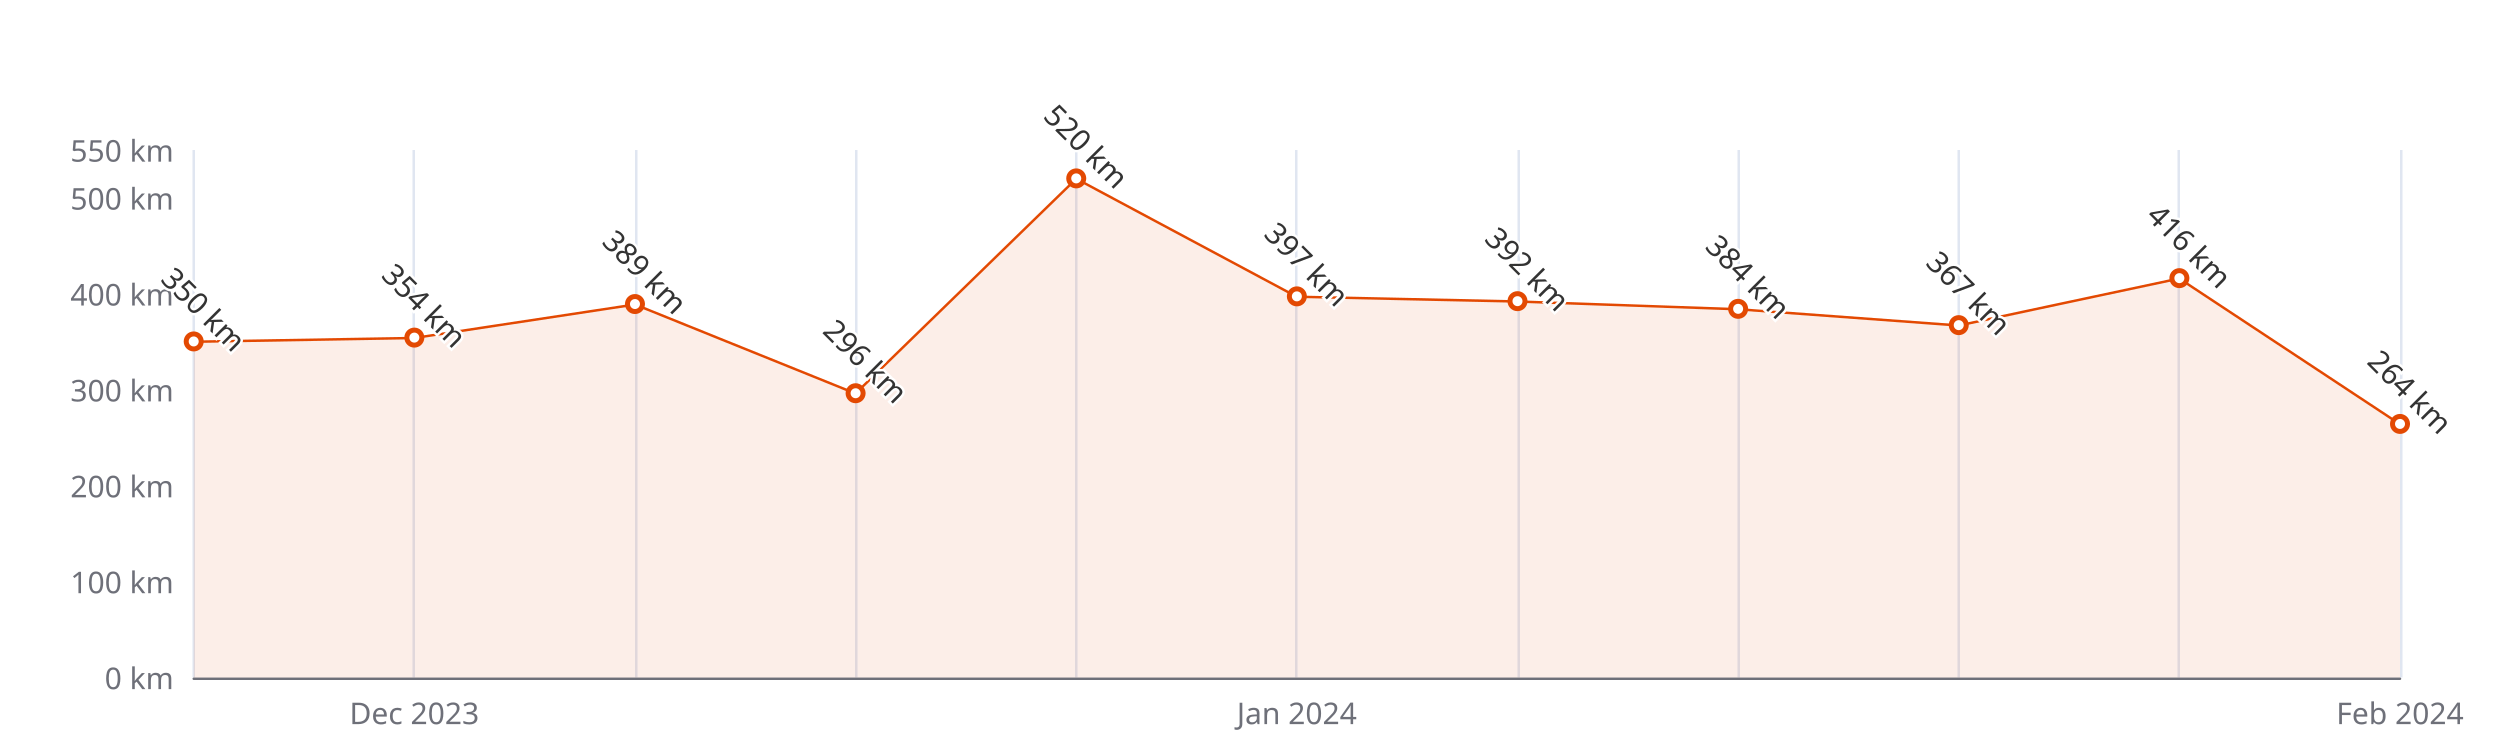
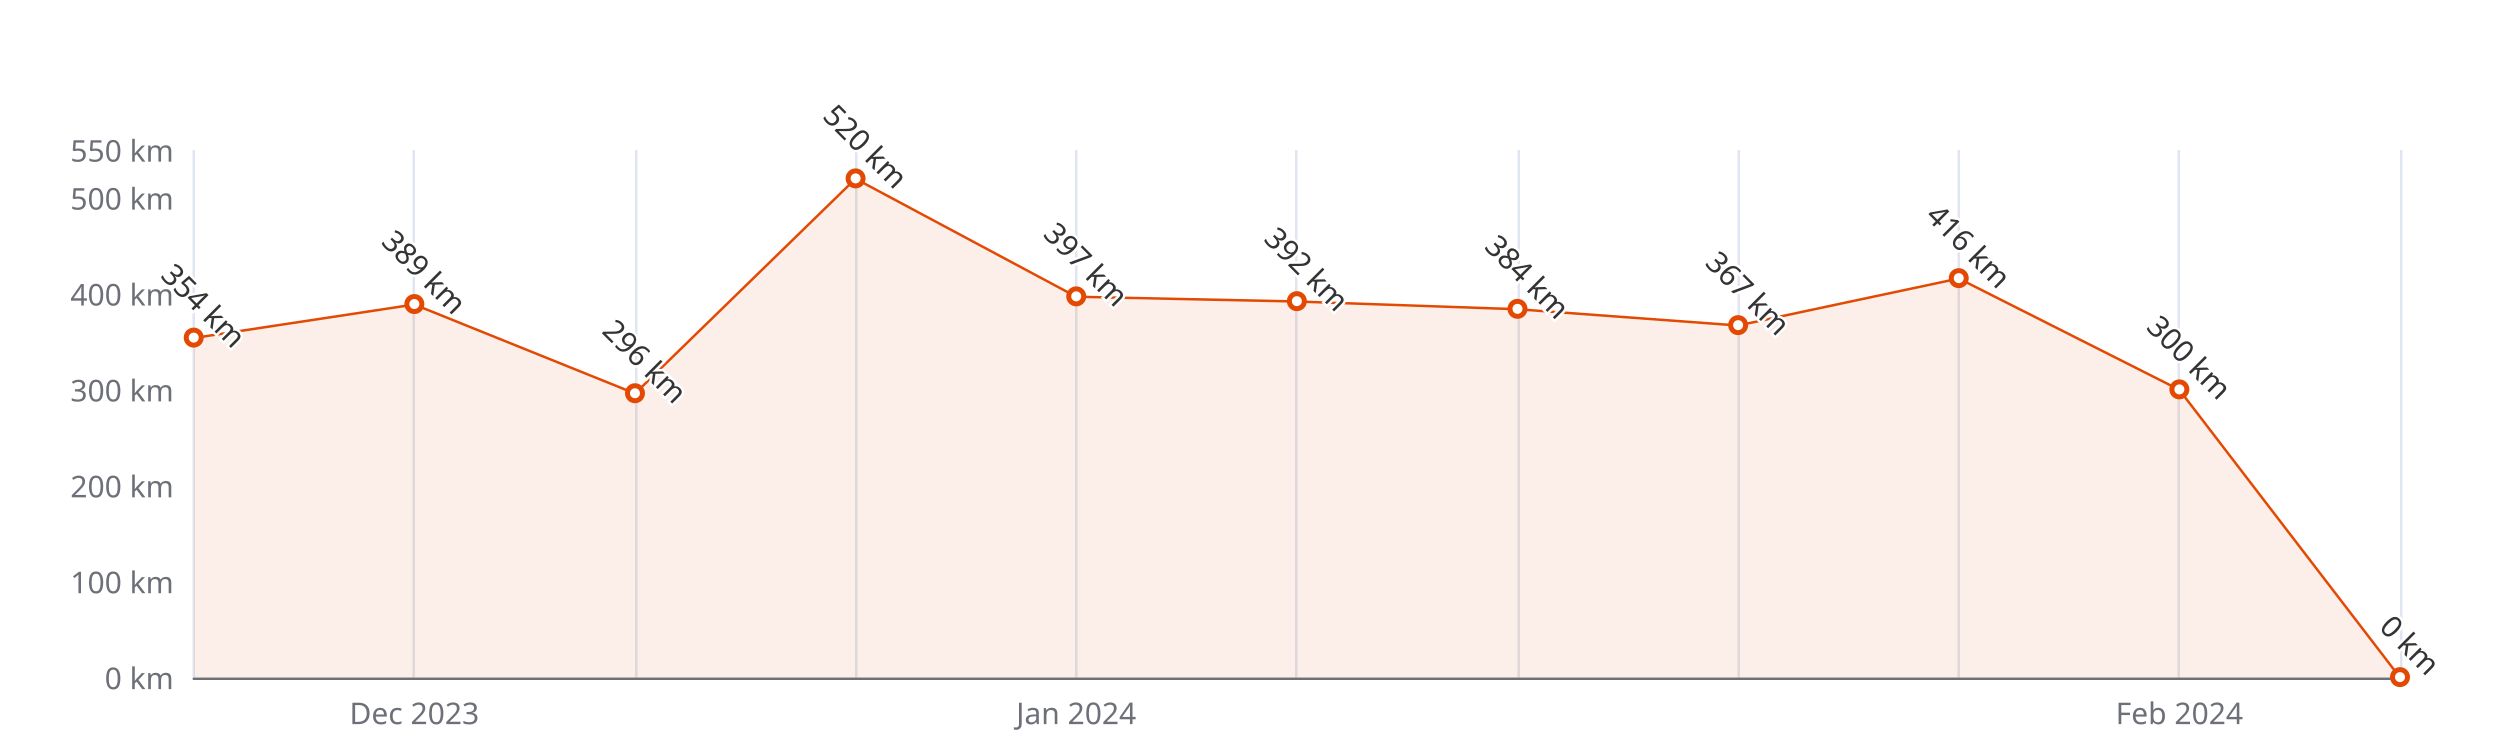
<svg xmlns="http://www.w3.org/2000/svg" width="1000" height="300" version="1.1" baseProfile="full" viewBox="0 0 1000 300">
  <rect width="1000" height="300" x="0" y="0" id="0" fill="#ffffff" />
  <path d="M77.5 60L77.5 271" fill="none" stroke="#E0E6F1" />
  <path d="M165.5 60L165.5 271" fill="none" stroke="#E0E6F1" />
  <path d="M254.5 60L254.5 271" fill="none" stroke="#E0E6F1" />
  <path d="M342.5 60L342.5 271" fill="none" stroke="#E0E6F1" />
  <path d="M430.5 60L430.5 271" fill="none" stroke="#E0E6F1" />
  <path d="M518.5 60L518.5 271" fill="none" stroke="#E0E6F1" />
  <path d="M607.5 60L607.5 271" fill="none" stroke="#E0E6F1" />
  <path d="M695.5 60L695.5 271" fill="none" stroke="#E0E6F1" />
  <path d="M783.5 60L783.5 271" fill="none" stroke="#E0E6F1" />
  <path d="M871.5 60L871.5 271" fill="none" stroke="#E0E6F1" />
  <path d="M960.5 60L960.5 271" fill="none" stroke="#E0E6F1" />
  <path d="M77.5 271.5L960 271.5" fill="none" stroke="#6E7079" stroke-linecap="round" />
  <text dominant-baseline="central" text-anchor="end" style="font-size:12px;font-family:sans-serif;" xml:space="preserve" transform="translate(69.48 271)" fill="#6E7079">0 km</text>
  <text dominant-baseline="central" text-anchor="end" style="font-size:12px;font-family:sans-serif;" xml:space="preserve" transform="translate(69.48 232.6364)" fill="#6E7079">100 km</text>
  <text dominant-baseline="central" text-anchor="end" style="font-size:12px;font-family:sans-serif;" xml:space="preserve" transform="translate(69.48 194.2727)" fill="#6E7079">200 km</text>
  <text dominant-baseline="central" text-anchor="end" style="font-size:12px;font-family:sans-serif;" xml:space="preserve" transform="translate(69.48 155.9091)" fill="#6E7079">300 km</text>
  <text dominant-baseline="central" text-anchor="end" style="font-size:12px;font-family:sans-serif;" xml:space="preserve" transform="translate(69.48 117.5455)" fill="#6E7079">400 km</text>
  <text dominant-baseline="central" text-anchor="end" style="font-size:12px;font-family:sans-serif;" xml:space="preserve" transform="translate(69.48 79.1818)" fill="#6E7079">500 km</text>
  <text dominant-baseline="central" text-anchor="end" style="font-size:12px;font-family:sans-serif;" xml:space="preserve" transform="translate(69.48 60)" fill="#6E7079">550 km</text>
  <text dominant-baseline="central" text-anchor="middle" style="font-size:12px;font-family:sans-serif;" xml:space="preserve" y="6" transform="translate(165.732 279)" fill="#6E7079">Dec 2023</text>
-   <text dominant-baseline="central" text-anchor="middle" style="font-size:12px;font-family:sans-serif;" xml:space="preserve" y="6" transform="translate(518.74 279)" fill="#6E7079">Jan 2024</text>
-   <text dominant-baseline="central" text-anchor="middle" style="font-size:12px;font-family:sans-serif;" xml:space="preserve" y="6" transform="translate(960 279)" fill="#6E7079">Feb 2024</text>
+   <text dominant-baseline="central" text-anchor="middle" style="font-size:12px;font-family:sans-serif;" xml:space="preserve" y="6" transform="translate(430.488 279)" fill="#6E7079">Jan 2024</text>
+   <text dominant-baseline="central" text-anchor="middle" style="font-size:12px;font-family:sans-serif;" xml:space="preserve" y="6" transform="translate(871.748 279)" fill="#6E7079">Feb 2024</text>
  <g clip-path="url(#zr5-c0)">
-     <path d="M77.5 136.7L165.7 135.2L254 121.8L342.2 157.4L430.5 71.5L518.7 118.7L607 120.6L695.2 123.7L783.5 130.2L871.7 111.4L960 169.7L960 271L871.7 271L783.5 271L695.2 271L607 271L518.7 271L430.5 271L342.2 271L254 271L165.7 271L77.5 271Z" fill="rgb(227,73,2)" fill-opacity="0.09" />
-     <path d="M77.5 136.7L165.7 135.2L254 121.8L342.2 157.4L430.5 71.5L518.7 118.7L607 120.6L695.2 123.7L783.5 130.2L871.7 111.4L960 169.7" fill="none" stroke="#E34902" stroke-linejoin="bevel" />
+     <path d="M77.5 135.2L165.7 121.8L254 157.4L342.2 71.5L430.5 118.7L518.7 120.6L607 123.7L695.2 130.2L783.5 111.4L871.7 155.9L960 271L871.7 271L783.5 271L695.2 271L607 271L518.7 271L430.5 271L342.2 271L254 271L165.7 271L77.5 271Z" fill="rgb(227,73,2)" fill-opacity="0.09" />
+     <path d="M77.5 135.2L165.7 121.8L254 157.4L342.2 71.5L430.5 118.7L518.7 120.6L607 123.7L695.2 130.2L783.5 111.4L871.7 155.9L960 271" fill="none" stroke="#E34902" stroke-linejoin="bevel" />
  </g>
-   <path d="M1 0A1 1 0 1 1 1 -0.1A1 1 0 0 1 1 0" transform="matrix(3,0,0,3,77.48,136.7273)" fill="#fff" stroke="#E34902" stroke-width="0.667" />
-   <path d="M1 0A1 1 0 1 1 1 -0.1A1 1 0 0 1 1 0" transform="matrix(3,0,0,3,165.732,135.1927)" fill="#fff" stroke="#E34902" stroke-width="0.667" />
-   <path d="M1 0A1 1 0 1 1 1 -0.1A1 1 0 0 1 1 0" transform="matrix(3,0,0,3,253.984,121.7655)" fill="#fff" stroke="#E34902" stroke-width="0.667" />
-   <path d="M1 0A1 1 0 1 1 1 -0.1A1 1 0 0 1 1 0" transform="matrix(3,0,0,3,342.236,157.4436)" fill="#fff" stroke="#E34902" stroke-width="0.667" />
-   <path d="M1 0A1 1 0 1 1 1 -0.1A1 1 0 0 1 1 0" transform="matrix(3,0,0,3,430.488,71.5091)" fill="#fff" stroke="#E34902" stroke-width="0.667" />
-   <path d="M1 0A1 1 0 1 1 1 -0.1A1 1 0 0 1 1 0" transform="matrix(3,0,0,3,518.74,118.6964)" fill="#fff" stroke="#E34902" stroke-width="0.667" />
-   <path d="M1 0A1 1 0 1 1 1 -0.1A1 1 0 0 1 1 0" transform="matrix(3,0,0,3,606.992,120.6145)" fill="#fff" stroke="#E34902" stroke-width="0.667" />
-   <path d="M1 0A1 1 0 1 1 1 -0.1A1 1 0 0 1 1 0" transform="matrix(3,0,0,3,695.244,123.6836)" fill="#fff" stroke="#E34902" stroke-width="0.667" />
-   <path d="M1 0A1 1 0 1 1 1 -0.1A1 1 0 0 1 1 0" transform="matrix(3,0,0,3,783.496,130.2055)" fill="#fff" stroke="#E34902" stroke-width="0.667" />
-   <path d="M1 0A1 1 0 1 1 1 -0.1A1 1 0 0 1 1 0" transform="matrix(3,0,0,3,871.748,111.4073)" fill="#fff" stroke="#E34902" stroke-width="0.667" />
-   <path d="M1 0A1 1 0 1 1 1 -0.1A1 1 0 0 1 1 0" transform="matrix(3,0,0,3,960,169.72)" fill="#fff" stroke="#E34902" stroke-width="0.667" />
-   <text dominant-baseline="central" text-anchor="middle" style="font-size:12px;font-family:sans-serif;" xml:space="preserve" y="-6" transform="matrix(0.707,0.707,-0.707,0.707,77.48,127.7273)" fill="#333" stroke="rgb(255,255,255)" stroke-width="2" paint-order="stroke" stroke-miterlimit="2">350 km</text>
-   <text dominant-baseline="central" text-anchor="middle" style="font-size:12px;font-family:sans-serif;" xml:space="preserve" y="-6" transform="matrix(0.707,0.707,-0.707,0.707,165.732,126.1927)" fill="#333" stroke="rgb(255,255,255)" stroke-width="2" paint-order="stroke" stroke-miterlimit="2">354 km</text>
-   <text dominant-baseline="central" text-anchor="middle" style="font-size:12px;font-family:sans-serif;" xml:space="preserve" y="-6" transform="matrix(0.707,0.707,-0.707,0.707,253.984,112.7655)" fill="#333" stroke="rgb(255,255,255)" stroke-width="2" paint-order="stroke" stroke-miterlimit="2">389 km</text>
-   <text dominant-baseline="central" text-anchor="middle" style="font-size:12px;font-family:sans-serif;" xml:space="preserve" y="-6" transform="matrix(0.707,0.707,-0.707,0.707,342.236,148.4436)" fill="#333" stroke="rgb(255,255,255)" stroke-width="2" paint-order="stroke" stroke-miterlimit="2">296 km</text>
-   <text dominant-baseline="central" text-anchor="middle" style="font-size:12px;font-family:sans-serif;" xml:space="preserve" y="-6" transform="matrix(0.707,0.707,-0.707,0.707,430.488,62.5091)" fill="#333" stroke="rgb(255,255,255)" stroke-width="2" paint-order="stroke" stroke-miterlimit="2">520 km</text>
-   <text dominant-baseline="central" text-anchor="middle" style="font-size:12px;font-family:sans-serif;" xml:space="preserve" y="-6" transform="matrix(0.707,0.707,-0.707,0.707,518.74,109.6964)" fill="#333" stroke="rgb(255,255,255)" stroke-width="2" paint-order="stroke" stroke-miterlimit="2">397 km</text>
-   <text dominant-baseline="central" text-anchor="middle" style="font-size:12px;font-family:sans-serif;" xml:space="preserve" y="-6" transform="matrix(0.707,0.707,-0.707,0.707,606.992,111.6145)" fill="#333" stroke="rgb(255,255,255)" stroke-width="2" paint-order="stroke" stroke-miterlimit="2">392 km</text>
-   <text dominant-baseline="central" text-anchor="middle" style="font-size:12px;font-family:sans-serif;" xml:space="preserve" y="-6" transform="matrix(0.707,0.707,-0.707,0.707,695.244,114.6836)" fill="#333" stroke="rgb(255,255,255)" stroke-width="2" paint-order="stroke" stroke-miterlimit="2">384 km</text>
-   <text dominant-baseline="central" text-anchor="middle" style="font-size:12px;font-family:sans-serif;" xml:space="preserve" y="-6" transform="matrix(0.707,0.707,-0.707,0.707,783.496,121.2055)" fill="#333" stroke="rgb(255,255,255)" stroke-width="2" paint-order="stroke" stroke-miterlimit="2">367 km</text>
-   <text dominant-baseline="central" text-anchor="middle" style="font-size:12px;font-family:sans-serif;" xml:space="preserve" y="-6" transform="matrix(0.707,0.707,-0.707,0.707,871.748,102.4073)" fill="#333" stroke="rgb(255,255,255)" stroke-width="2" paint-order="stroke" stroke-miterlimit="2">416 km</text>
-   <text dominant-baseline="central" text-anchor="middle" style="font-size:12px;font-family:sans-serif;" xml:space="preserve" y="-6" transform="matrix(0.707,0.707,-0.707,0.707,960,160.72)" fill="#333" stroke="rgb(255,255,255)" stroke-width="2" paint-order="stroke" stroke-miterlimit="2">264 km</text>
+   <path d="M1 0A1 1 0 1 1 1 -0.1A1 1 0 0 1 1 0" transform="matrix(3,0,0,3,77.48,135.1927)" fill="#fff" stroke="#E34902" stroke-width="0.667" />
+   <path d="M1 0A1 1 0 1 1 1 -0.1A1 1 0 0 1 1 0" transform="matrix(3,0,0,3,165.732,121.7655)" fill="#fff" stroke="#E34902" stroke-width="0.667" />
+   <path d="M1 0A1 1 0 1 1 1 -0.1A1 1 0 0 1 1 0" transform="matrix(3,0,0,3,253.984,157.4436)" fill="#fff" stroke="#E34902" stroke-width="0.667" />
+   <path d="M1 0A1 1 0 1 1 1 -0.1A1 1 0 0 1 1 0" transform="matrix(3,0,0,3,342.236,71.5091)" fill="#fff" stroke="#E34902" stroke-width="0.667" />
+   <path d="M1 0A1 1 0 1 1 1 -0.1A1 1 0 0 1 1 0" transform="matrix(3,0,0,3,430.488,118.6964)" fill="#fff" stroke="#E34902" stroke-width="0.667" />
+   <path d="M1 0A1 1 0 1 1 1 -0.1A1 1 0 0 1 1 0" transform="matrix(3,0,0,3,518.74,120.6145)" fill="#fff" stroke="#E34902" stroke-width="0.667" />
+   <path d="M1 0A1 1 0 1 1 1 -0.1A1 1 0 0 1 1 0" transform="matrix(3,0,0,3,606.992,123.6836)" fill="#fff" stroke="#E34902" stroke-width="0.667" />
+   <path d="M1 0A1 1 0 1 1 1 -0.1A1 1 0 0 1 1 0" transform="matrix(3,0,0,3,695.244,130.2055)" fill="#fff" stroke="#E34902" stroke-width="0.667" />
+   <path d="M1 0A1 1 0 1 1 1 -0.1A1 1 0 0 1 1 0" transform="matrix(3,0,0,3,783.496,111.4073)" fill="#fff" stroke="#E34902" stroke-width="0.667" />
+   <path d="M1 0A1 1 0 1 1 1 -0.1A1 1 0 0 1 1 0" transform="matrix(3,0,0,3,871.748,155.9091)" fill="#fff" stroke="#E34902" stroke-width="0.667" />
+   <path d="M1 0A1 1 0 1 1 1 -0.1A1 1 0 0 1 1 0" transform="matrix(3,0,0,3,960,271)" fill="#fff" stroke="#E34902" stroke-width="0.667" />
+   <text dominant-baseline="central" text-anchor="middle" style="font-size:12px;font-family:sans-serif;" xml:space="preserve" y="-6" transform="matrix(0.707,0.707,-0.707,0.707,77.48,126.1927)" fill="#333" stroke="rgb(255,255,255)" stroke-width="2" paint-order="stroke" stroke-miterlimit="2">354 km</text>
+   <text dominant-baseline="central" text-anchor="middle" style="font-size:12px;font-family:sans-serif;" xml:space="preserve" y="-6" transform="matrix(0.707,0.707,-0.707,0.707,165.732,112.7655)" fill="#333" stroke="rgb(255,255,255)" stroke-width="2" paint-order="stroke" stroke-miterlimit="2">389 km</text>
+   <text dominant-baseline="central" text-anchor="middle" style="font-size:12px;font-family:sans-serif;" xml:space="preserve" y="-6" transform="matrix(0.707,0.707,-0.707,0.707,253.984,148.4436)" fill="#333" stroke="rgb(255,255,255)" stroke-width="2" paint-order="stroke" stroke-miterlimit="2">296 km</text>
+   <text dominant-baseline="central" text-anchor="middle" style="font-size:12px;font-family:sans-serif;" xml:space="preserve" y="-6" transform="matrix(0.707,0.707,-0.707,0.707,342.236,62.5091)" fill="#333" stroke="rgb(255,255,255)" stroke-width="2" paint-order="stroke" stroke-miterlimit="2">520 km</text>
+   <text dominant-baseline="central" text-anchor="middle" style="font-size:12px;font-family:sans-serif;" xml:space="preserve" y="-6" transform="matrix(0.707,0.707,-0.707,0.707,430.488,109.6964)" fill="#333" stroke="rgb(255,255,255)" stroke-width="2" paint-order="stroke" stroke-miterlimit="2">397 km</text>
+   <text dominant-baseline="central" text-anchor="middle" style="font-size:12px;font-family:sans-serif;" xml:space="preserve" y="-6" transform="matrix(0.707,0.707,-0.707,0.707,518.74,111.6145)" fill="#333" stroke="rgb(255,255,255)" stroke-width="2" paint-order="stroke" stroke-miterlimit="2">392 km</text>
+   <text dominant-baseline="central" text-anchor="middle" style="font-size:12px;font-family:sans-serif;" xml:space="preserve" y="-6" transform="matrix(0.707,0.707,-0.707,0.707,606.992,114.6836)" fill="#333" stroke="rgb(255,255,255)" stroke-width="2" paint-order="stroke" stroke-miterlimit="2">384 km</text>
+   <text dominant-baseline="central" text-anchor="middle" style="font-size:12px;font-family:sans-serif;" xml:space="preserve" y="-6" transform="matrix(0.707,0.707,-0.707,0.707,695.244,121.2055)" fill="#333" stroke="rgb(255,255,255)" stroke-width="2" paint-order="stroke" stroke-miterlimit="2">367 km</text>
+   <text dominant-baseline="central" text-anchor="middle" style="font-size:12px;font-family:sans-serif;" xml:space="preserve" y="-6" transform="matrix(0.707,0.707,-0.707,0.707,783.496,102.4073)" fill="#333" stroke="rgb(255,255,255)" stroke-width="2" paint-order="stroke" stroke-miterlimit="2">416 km</text>
+   <text dominant-baseline="central" text-anchor="middle" style="font-size:12px;font-family:sans-serif;" xml:space="preserve" y="-6" transform="matrix(0.707,0.707,-0.707,0.707,871.748,146.9091)" fill="#333" stroke="rgb(255,255,255)" stroke-width="2" paint-order="stroke" stroke-miterlimit="2">300 km</text>
+   <text dominant-baseline="central" text-anchor="middle" style="font-size:12px;font-family:sans-serif;" xml:space="preserve" y="-6" transform="matrix(0.707,0.707,-0.707,0.707,960,262)" fill="#333" stroke="rgb(255,255,255)" stroke-width="2" paint-order="stroke" stroke-miterlimit="2">0 km</text>
  <defs>
    <clipPath id="zr5-c0">
      <path d="M76 59.5l884 0l0 212l-884 0Z" fill="#000" />
    </clipPath>
  </defs>
</svg>
